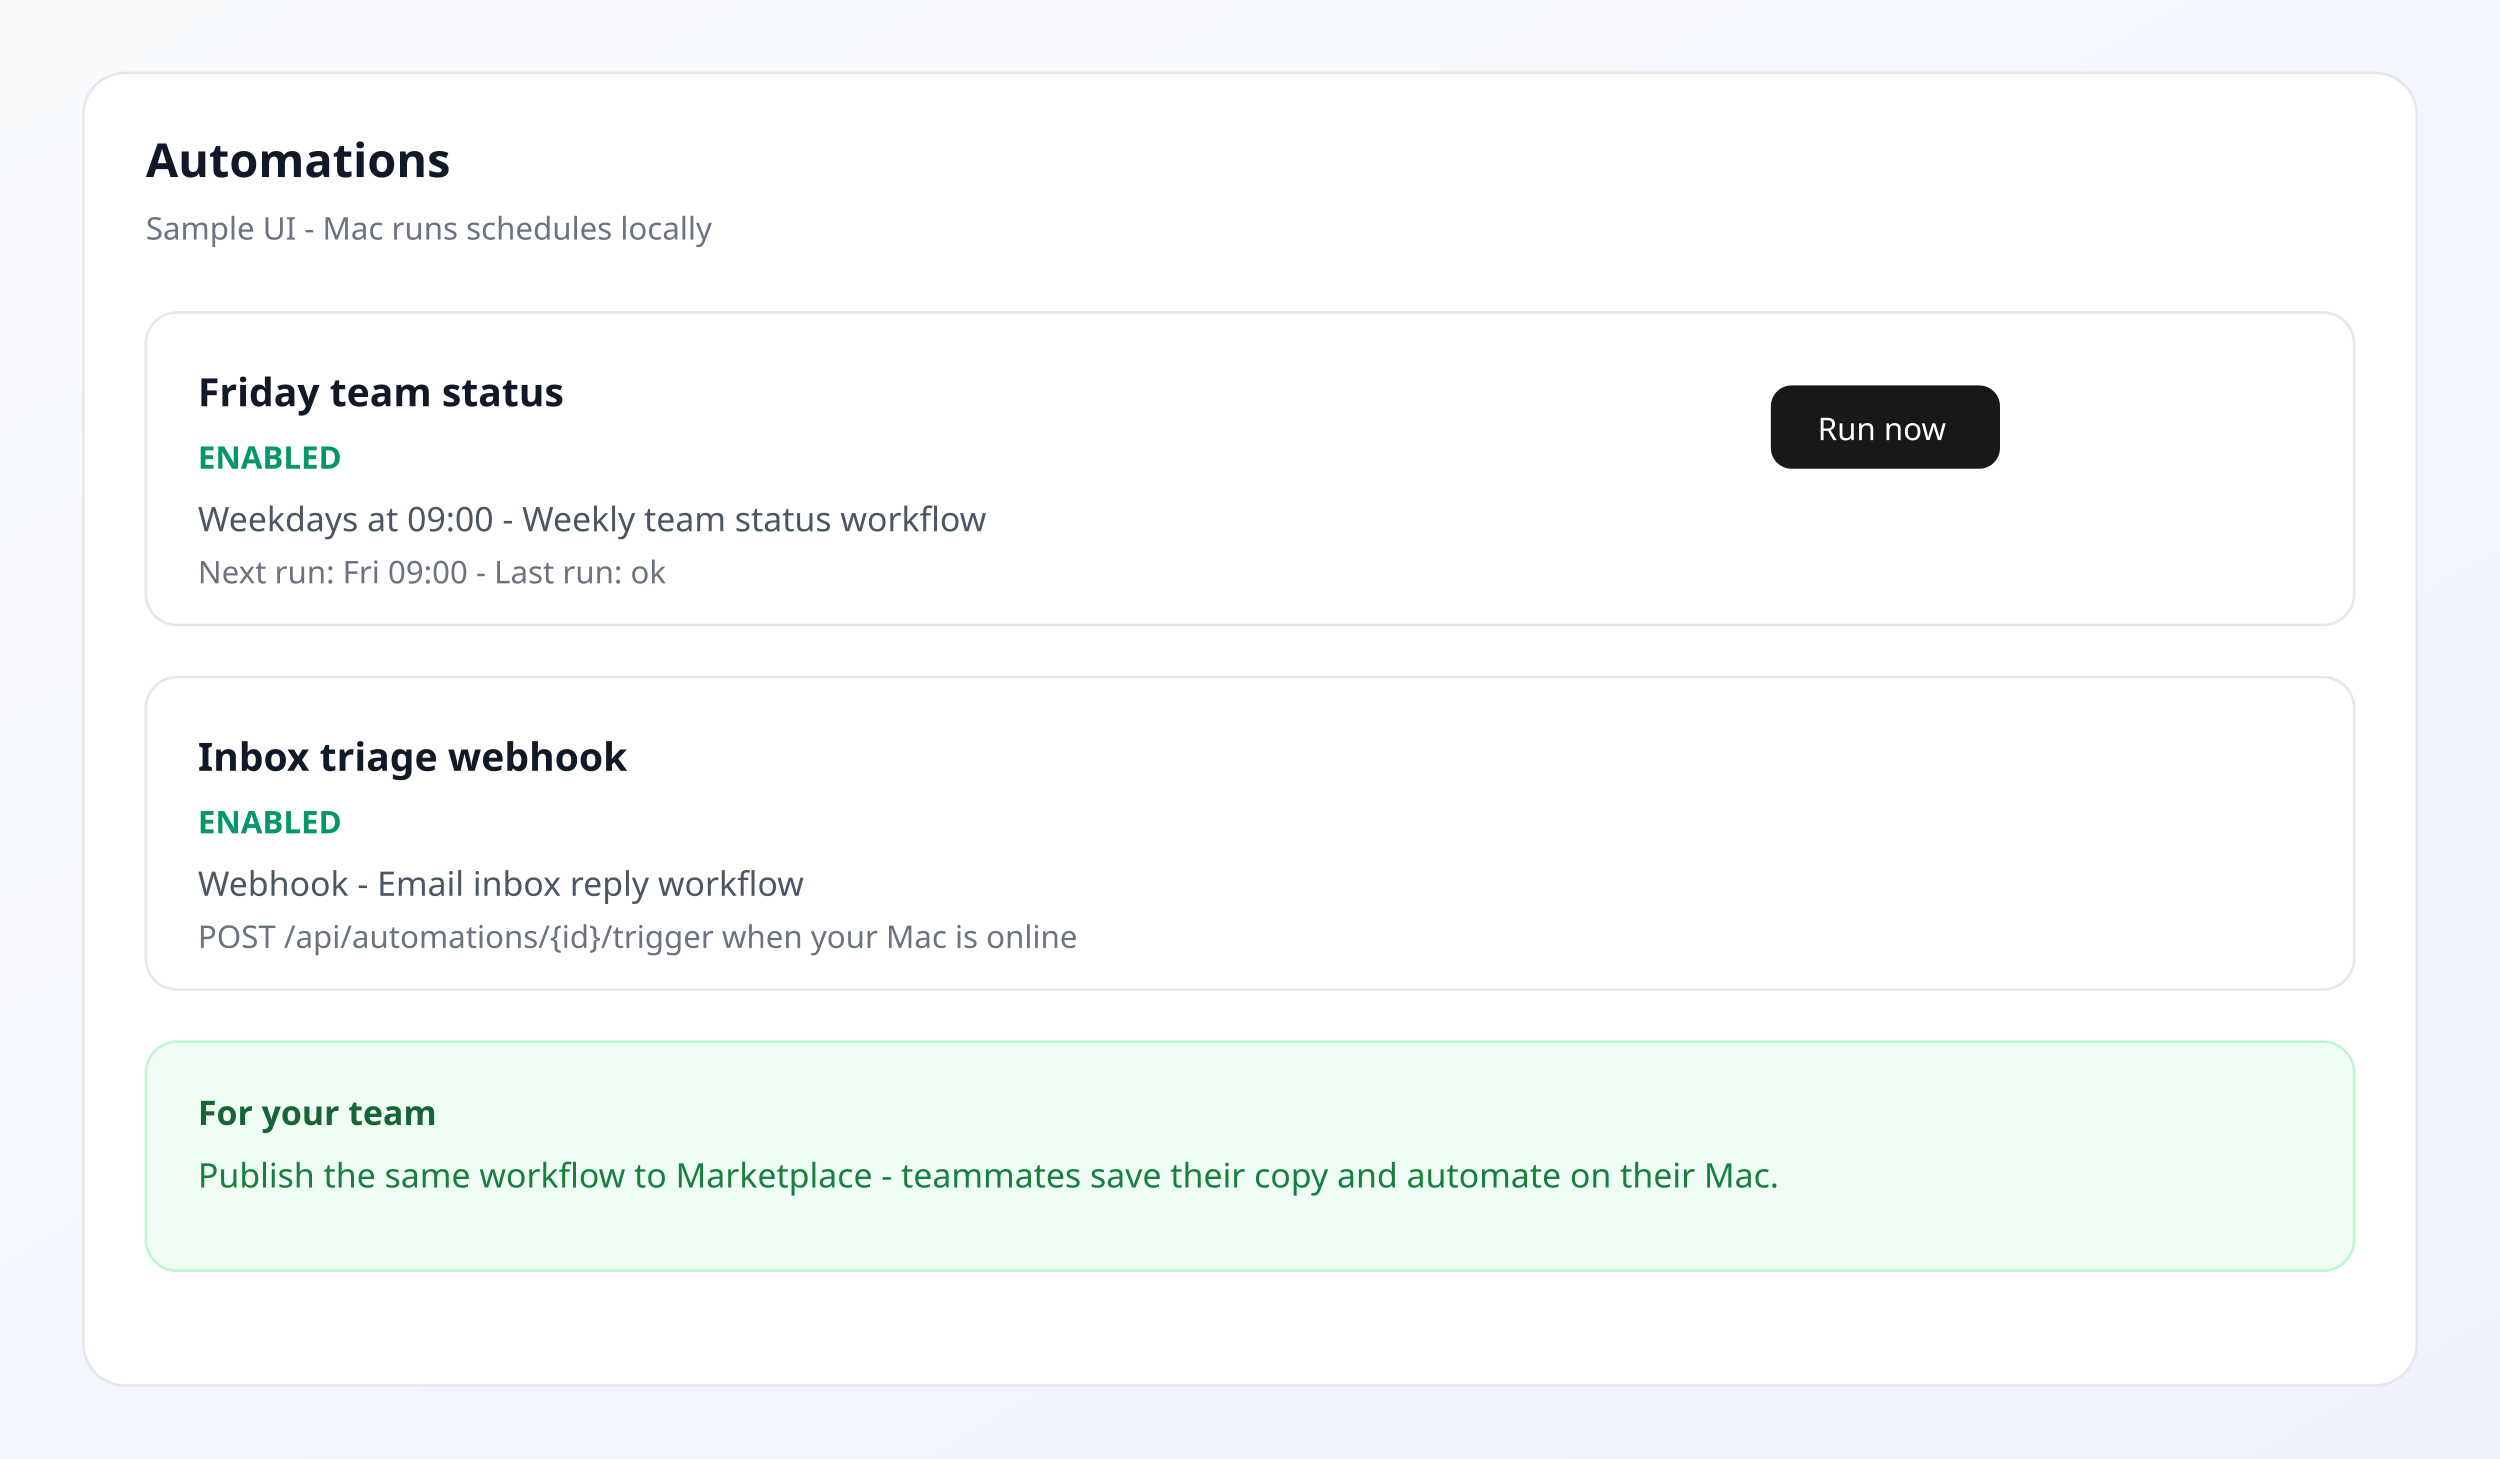
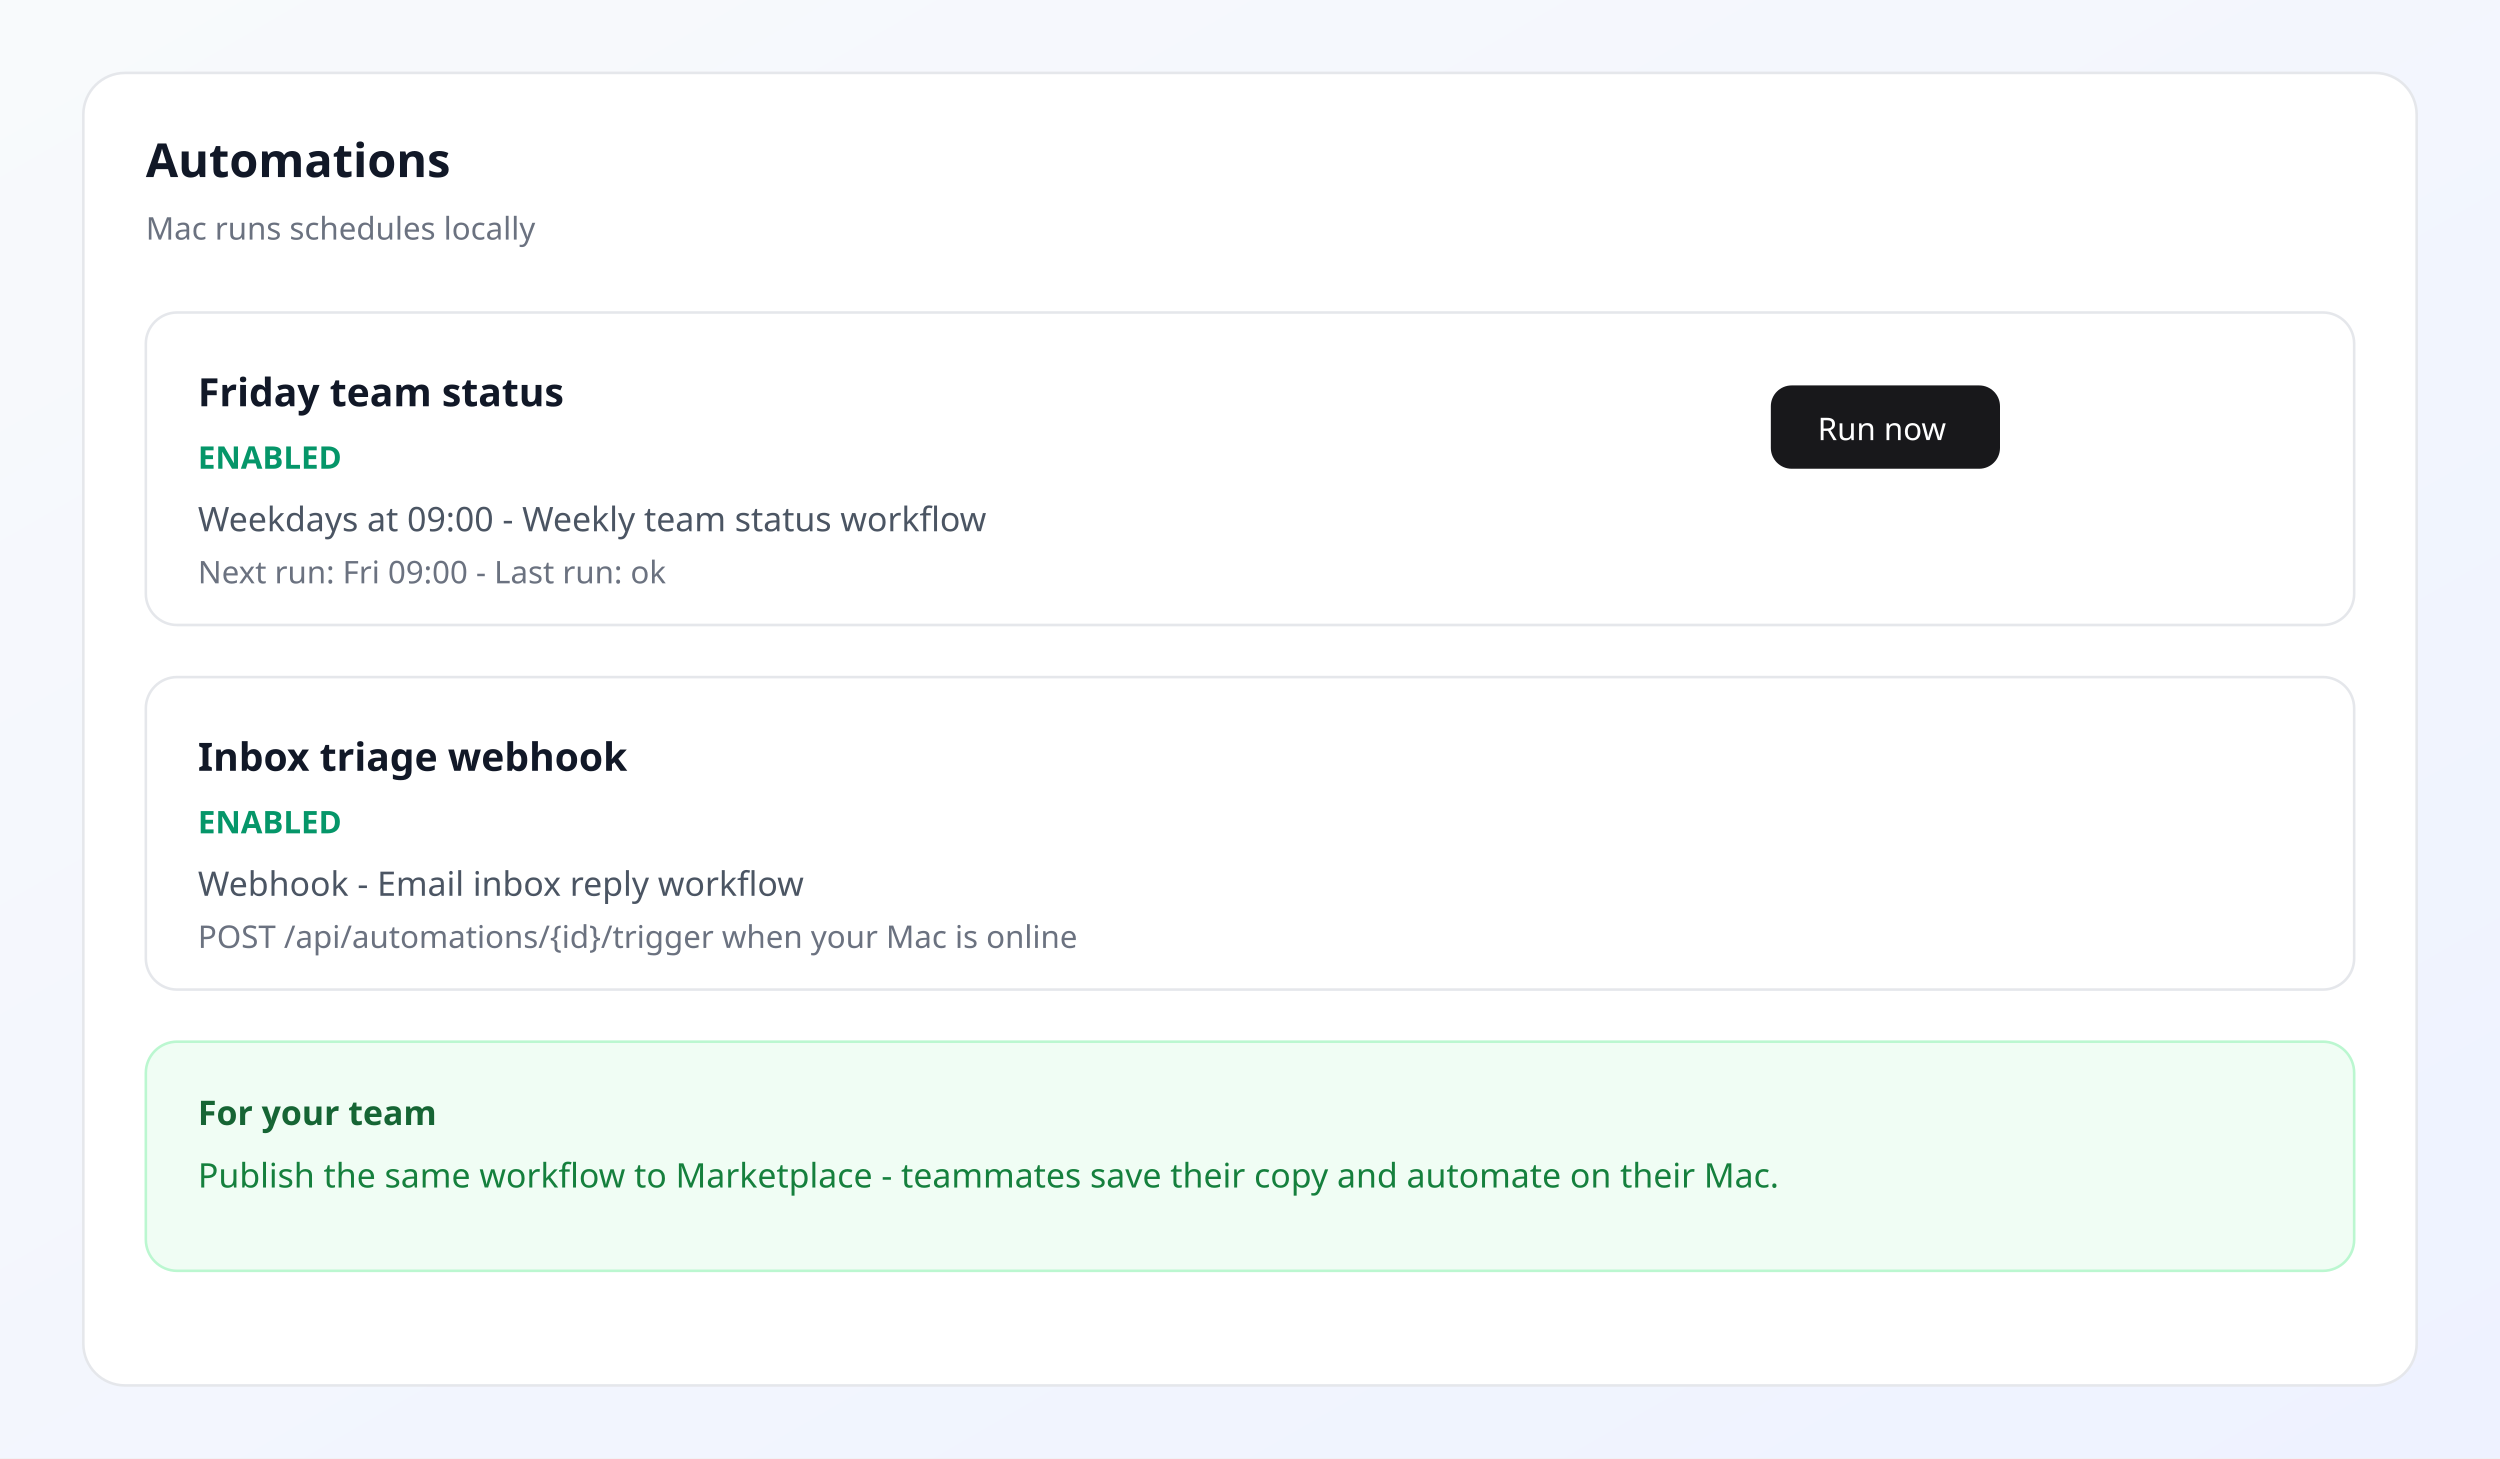
<svg xmlns="http://www.w3.org/2000/svg" width="960" height="560" viewBox="0 0 960 560" role="img" aria-label="Automations  -  Scheduled jobs">
  <defs>
    <linearGradient id="bg" x1="0" y1="0" x2="1" y2="1">
      <stop offset="0%" stop-color="#f8fafc" />
      <stop offset="100%" stop-color="#eef2ff" />
    </linearGradient>
  </defs>
  <rect width="960" height="560" fill="url(#bg)" />
  <rect x="32" y="28" width="896" height="504" rx="16" fill="#ffffff" stroke="#e5e7eb" />
  <text x="56" y="68" font-family="ui-sans-serif, system-ui, sans-serif" font-size="18" font-weight="600" fill="#111827">Automations</text>
-   <text x="56" y="92" font-family="ui-sans-serif, system-ui, sans-serif" font-size="12" fill="#6b7280">Sample UI  -  Mac runs schedules locally</text>
+   <text x="56" y="92" font-family="ui-sans-serif, system-ui, sans-serif" font-size="12" fill="#6b7280">Mac runs schedules locally</text>
  <rect x="56" y="120" width="848" height="120" rx="12" fill="#fff" stroke="#e5e7eb" />
  <text x="76" y="156" font-family="ui-sans-serif, system-ui, sans-serif" font-size="15" font-weight="600" fill="#111827">Friday team status</text>
  <text x="76" y="180" font-family="ui-sans-serif, system-ui, sans-serif" font-size="12" fill="#059669" font-weight="600">ENABLED</text>
  <text x="76" y="204" font-family="ui-sans-serif, system-ui, sans-serif" font-size="13" fill="#4b5563">Weekdays at 09:00  -  Weekly team status workflow</text>
  <text x="76" y="224" font-family="ui-sans-serif, system-ui, sans-serif" font-size="12" fill="#6b7280">Next run: Fri 09:00  -  Last run: ok</text>
  <rect x="680" y="148" width="88" height="32" rx="8" fill="#18181b" />
  <text x="698" y="169" font-family="ui-sans-serif, system-ui, sans-serif" font-size="12" font-weight="500" fill="#ffffff">Run now</text>
  <rect x="56" y="260" width="848" height="120" rx="12" fill="#fff" stroke="#e5e7eb" />
  <text x="76" y="296" font-family="ui-sans-serif, system-ui, sans-serif" font-size="15" font-weight="600" fill="#111827">Inbox triage webhook</text>
  <text x="76" y="320" font-family="ui-sans-serif, system-ui, sans-serif" font-size="12" fill="#059669" font-weight="600">ENABLED</text>
  <text x="76" y="344" font-family="ui-sans-serif, system-ui, sans-serif" font-size="13" fill="#4b5563">Webhook  -  Email inbox reply workflow</text>
  <text x="76" y="364" font-family="ui-sans-serif, system-ui, sans-serif" font-size="12" fill="#6b7280">POST /api/automations/{id}/trigger when your Mac is online</text>
  <rect x="56" y="400" width="848" height="88" rx="12" fill="#f0fdf4" stroke="#bbf7d0" />
  <text x="76" y="432" font-family="ui-sans-serif, system-ui, sans-serif" font-size="13" font-weight="600" fill="#166534">For your team</text>
  <text x="76" y="456" font-family="ui-sans-serif, system-ui, sans-serif" font-size="13" fill="#15803d">Publish the same workflow to Marketplace  -  teammates save their copy and automate on their Mac.</text>
</svg>
